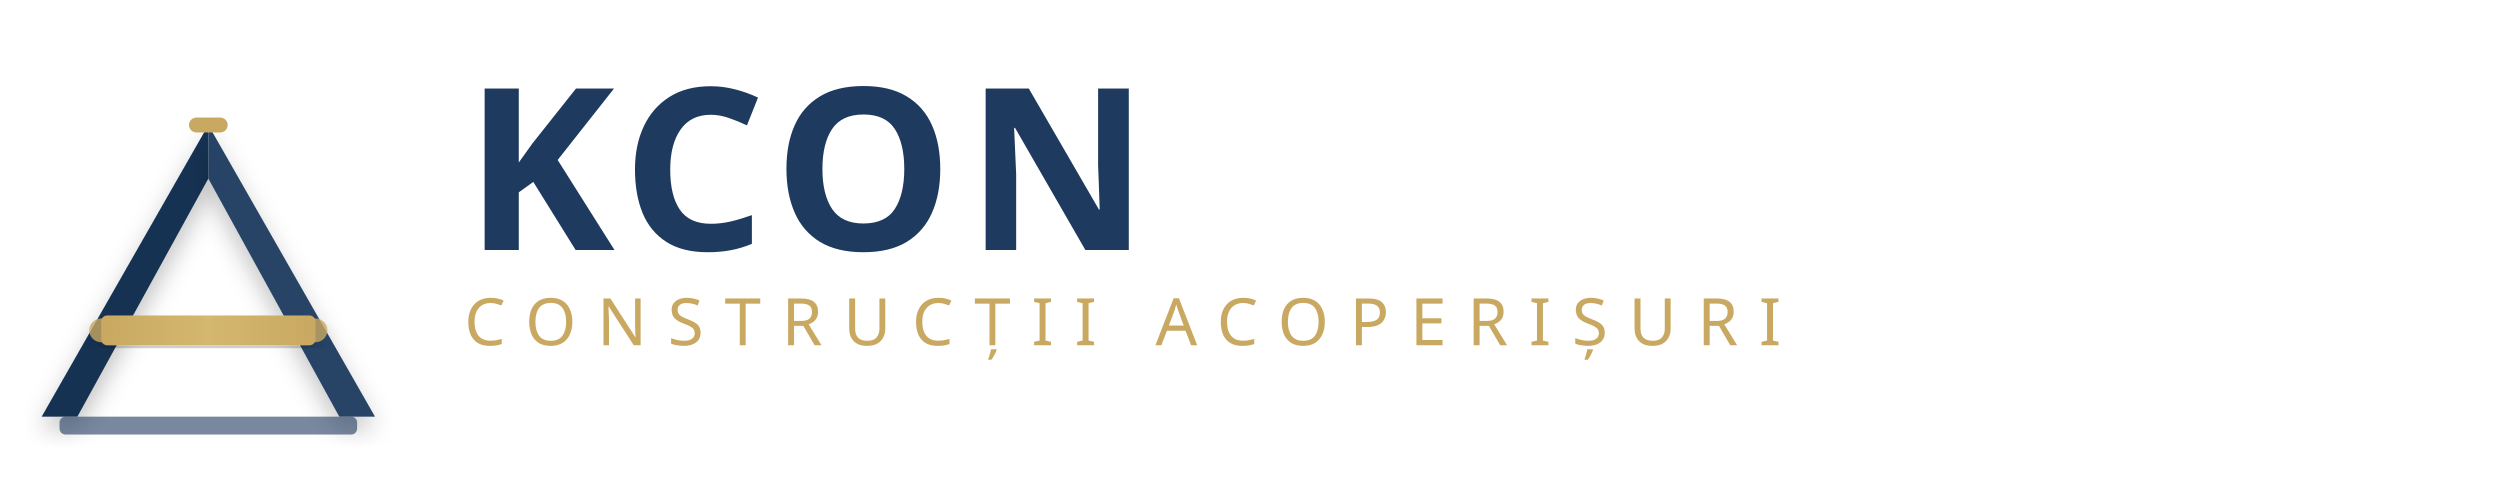
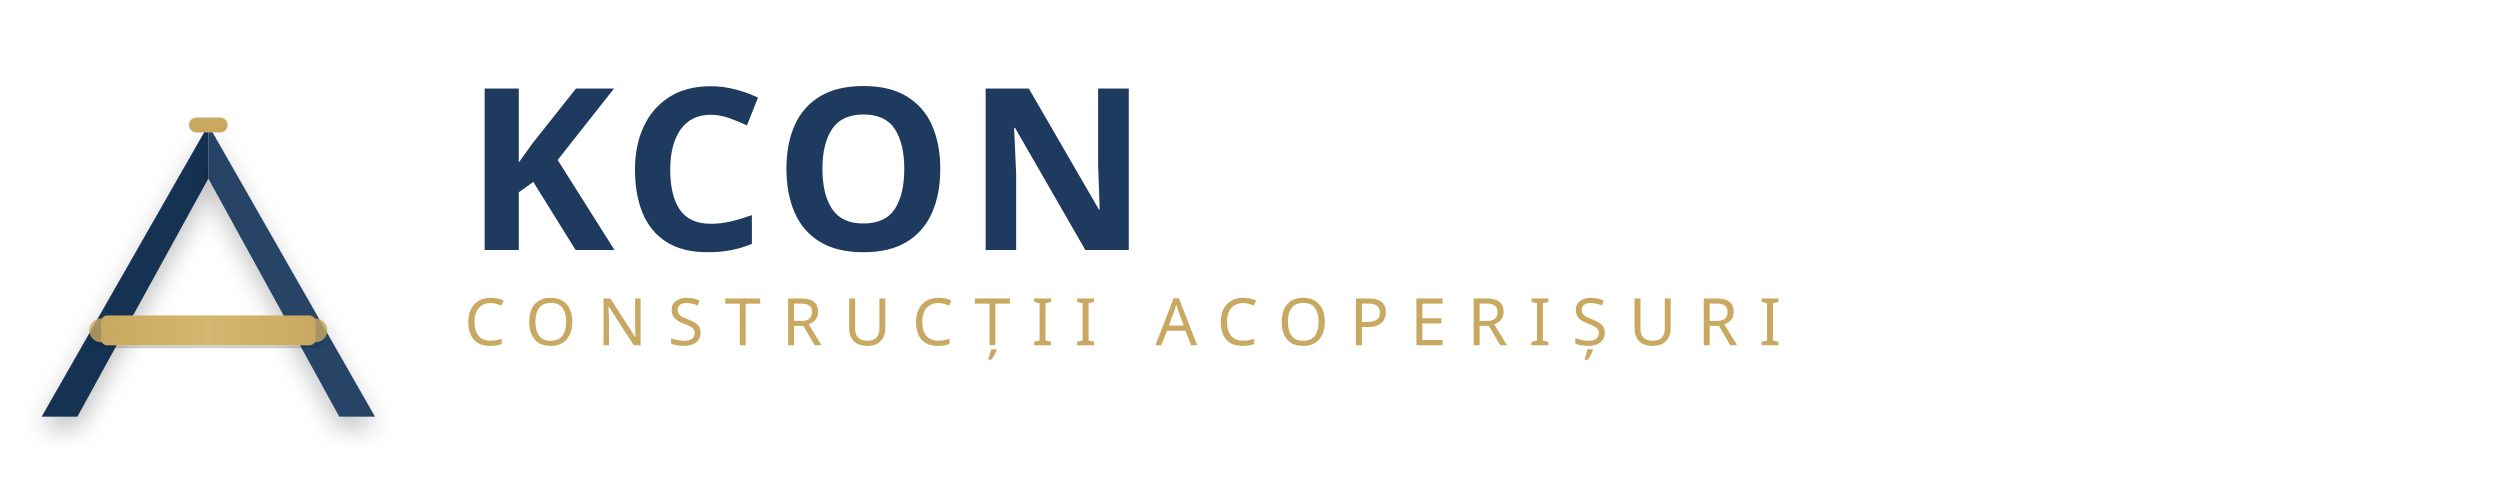
<svg xmlns="http://www.w3.org/2000/svg" width="420" height="80" viewBox="0 0 420 80">
  <defs>
    <linearGradient id="navySlope-horiz" x1="0%" y1="0%" x2="100%" y2="100%">
      <stop offset="0%" stop-color="#1e3a5f" />
      <stop offset="100%" stop-color="#152d48" />
    </linearGradient>
    <linearGradient id="goldBeam-horiz" x1="0%" y1="0%" x2="100%" y2="0%">
      <stop offset="0%" stop-color="#c9a961" />
      <stop offset="50%" stop-color="#d4b76f" />
      <stop offset="100%" stop-color="#c9a961" />
    </linearGradient>
    <filter id="horizShadow">
      <feDropShadow dx="0" dy="2" stdDeviation="2" flood-opacity="0.25" />
    </filter>
  </defs>
  <g transform="translate(35, 15)">
    <path d="M 0,6 L -28,55 L -22,55 L 0,15 Z" fill="url(#navySlope-horiz)" filter="url(#horizShadow)" />
    <path d="M 0,6 L 28,55 L 22,55 L 0,15 Z" fill="#1e3a5f" opacity="0.95" filter="url(#horizShadow)" />
    <line x1="-2" y1="6" x2="2" y2="6" stroke="#c9a961" stroke-width="2.5" stroke-linecap="round" />
    <rect x="-18" y="38" width="36" height="5" fill="url(#goldBeam-horiz)" rx="1" filter="url(#horizShadow)" />
    <circle cx="-18" cy="40.5" r="2" fill="#c9a961" opacity="0.8" />
    <circle cx="18" cy="40.5" r="2" fill="#c9a961" opacity="0.8" />
-     <rect x="-25" y="55" width="50" height="3" fill="#1e3a5f" opacity="0.6" rx="1" />
  </g>
  <text x="78" y="42" font-family="'Montserrat', sans-serif" font-size="38" font-weight="800" fill="#1e3a5f" letter-spacing="2">
    KCON
  </text>
  <text x="78" y="58" font-family="'Montserrat', sans-serif" font-size="11" font-weight="500" fill="#c9a961" letter-spacing="3.5">
    CONSTRUCȚII ACOPERIȘURI
  </text>
</svg>
